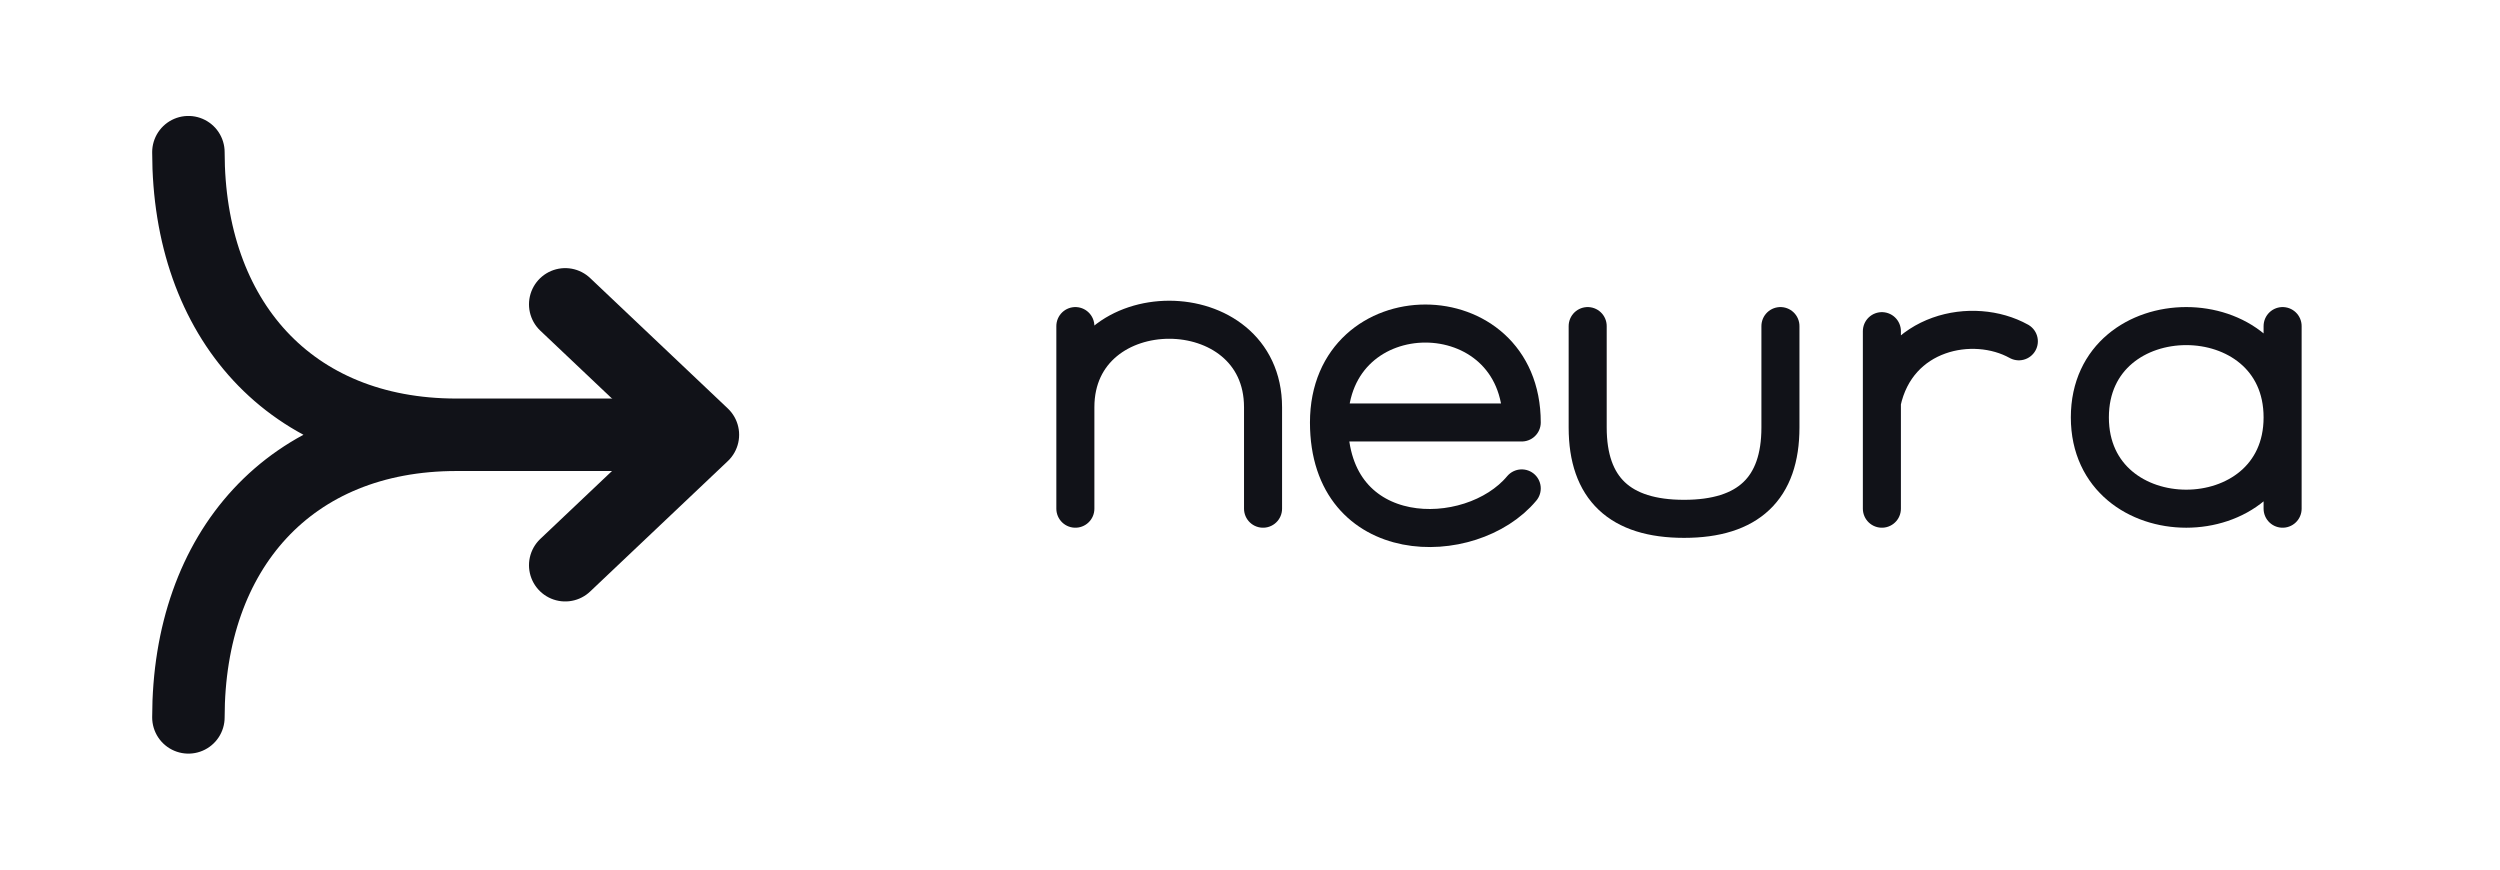
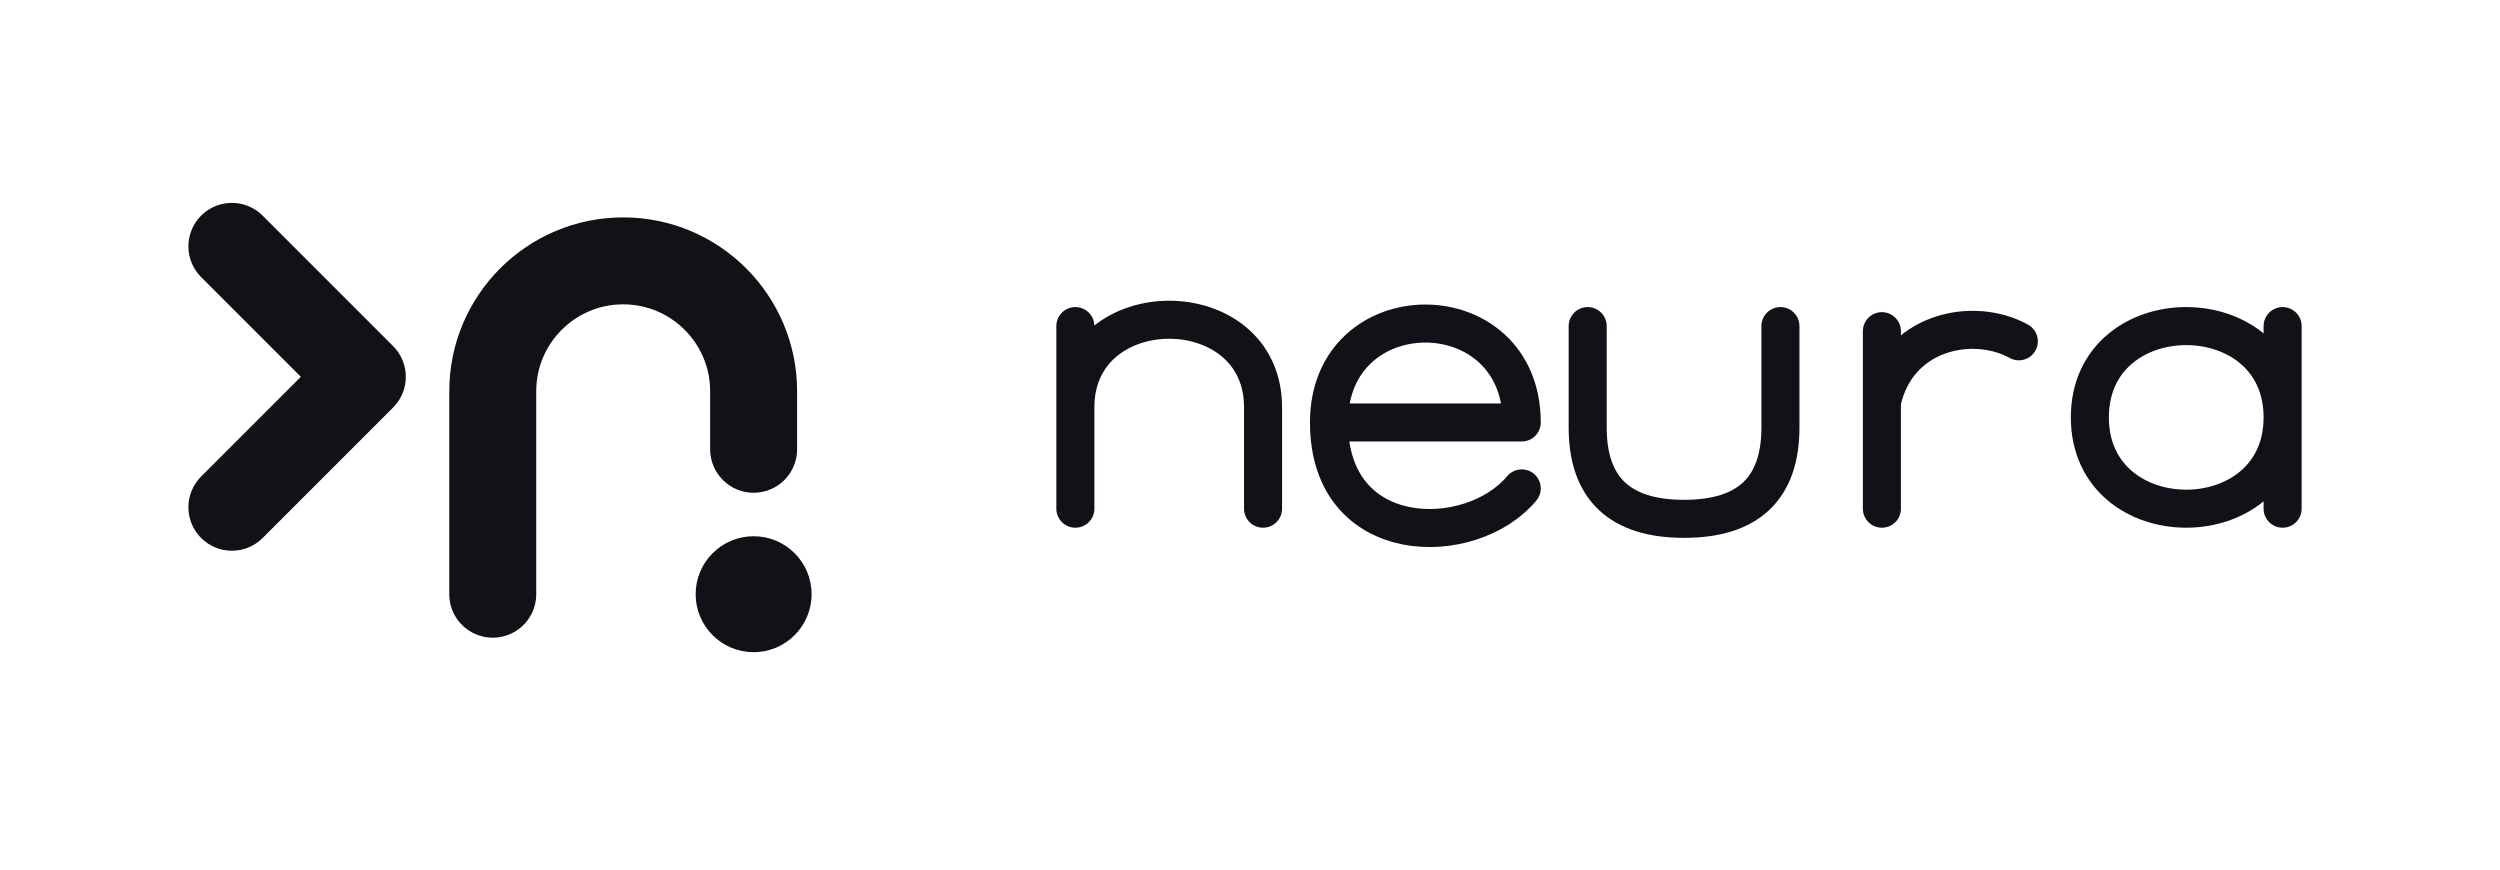
<svg xmlns="http://www.w3.org/2000/svg" viewBox="0 0 690 240" color="#111218" role="img" aria-labelledby="title">
-   <g fill="none" stroke="currentColor" stroke-width="20" stroke-linecap="round" stroke-linejoin="round">
-     <path d="M52 42C52 88 80 120 126 120H190M52 198C52 152 80 120 126 120" />
-     <path d="M156 84L194 120L156 156" />
+   <g transform="translate(36 8) scale(.8)">
+     <g fill="none" stroke="currentColor" stroke-width="30" stroke-linecap="round" stroke-linejoin="round">
+       <path d="M35 75L80 120L35 165" />
+       <path d="M125 195V125A45 45 0 0 1 215 125V145" />
+     </g>
+     <circle cx="215" cy="195" r="20" fill="currentColor" />
  </g>
  <g transform="translate(280 48) scale(1.4)">
    <g fill="none" stroke="currentColor" stroke-width="7.5" stroke-linecap="round" stroke-linejoin="round">
      <path d="M12 66V30M12 46C12 23 49 23 49 46V66" />
      <path d="M64 49H100C100 23 62 23 62 49C62 74 90 74 100 62" />
      <path d="M113 30V50Q113 68 132 68Q151 68 151 50V30" />
      <path d="M171 66V31M171 45C174 31 189 28 198 33" />
      <path d="M250 48C250 24 212 24 212 48C212 72 250 72 250 48M250 30V66" />
    </g>
  </g>
</svg>
